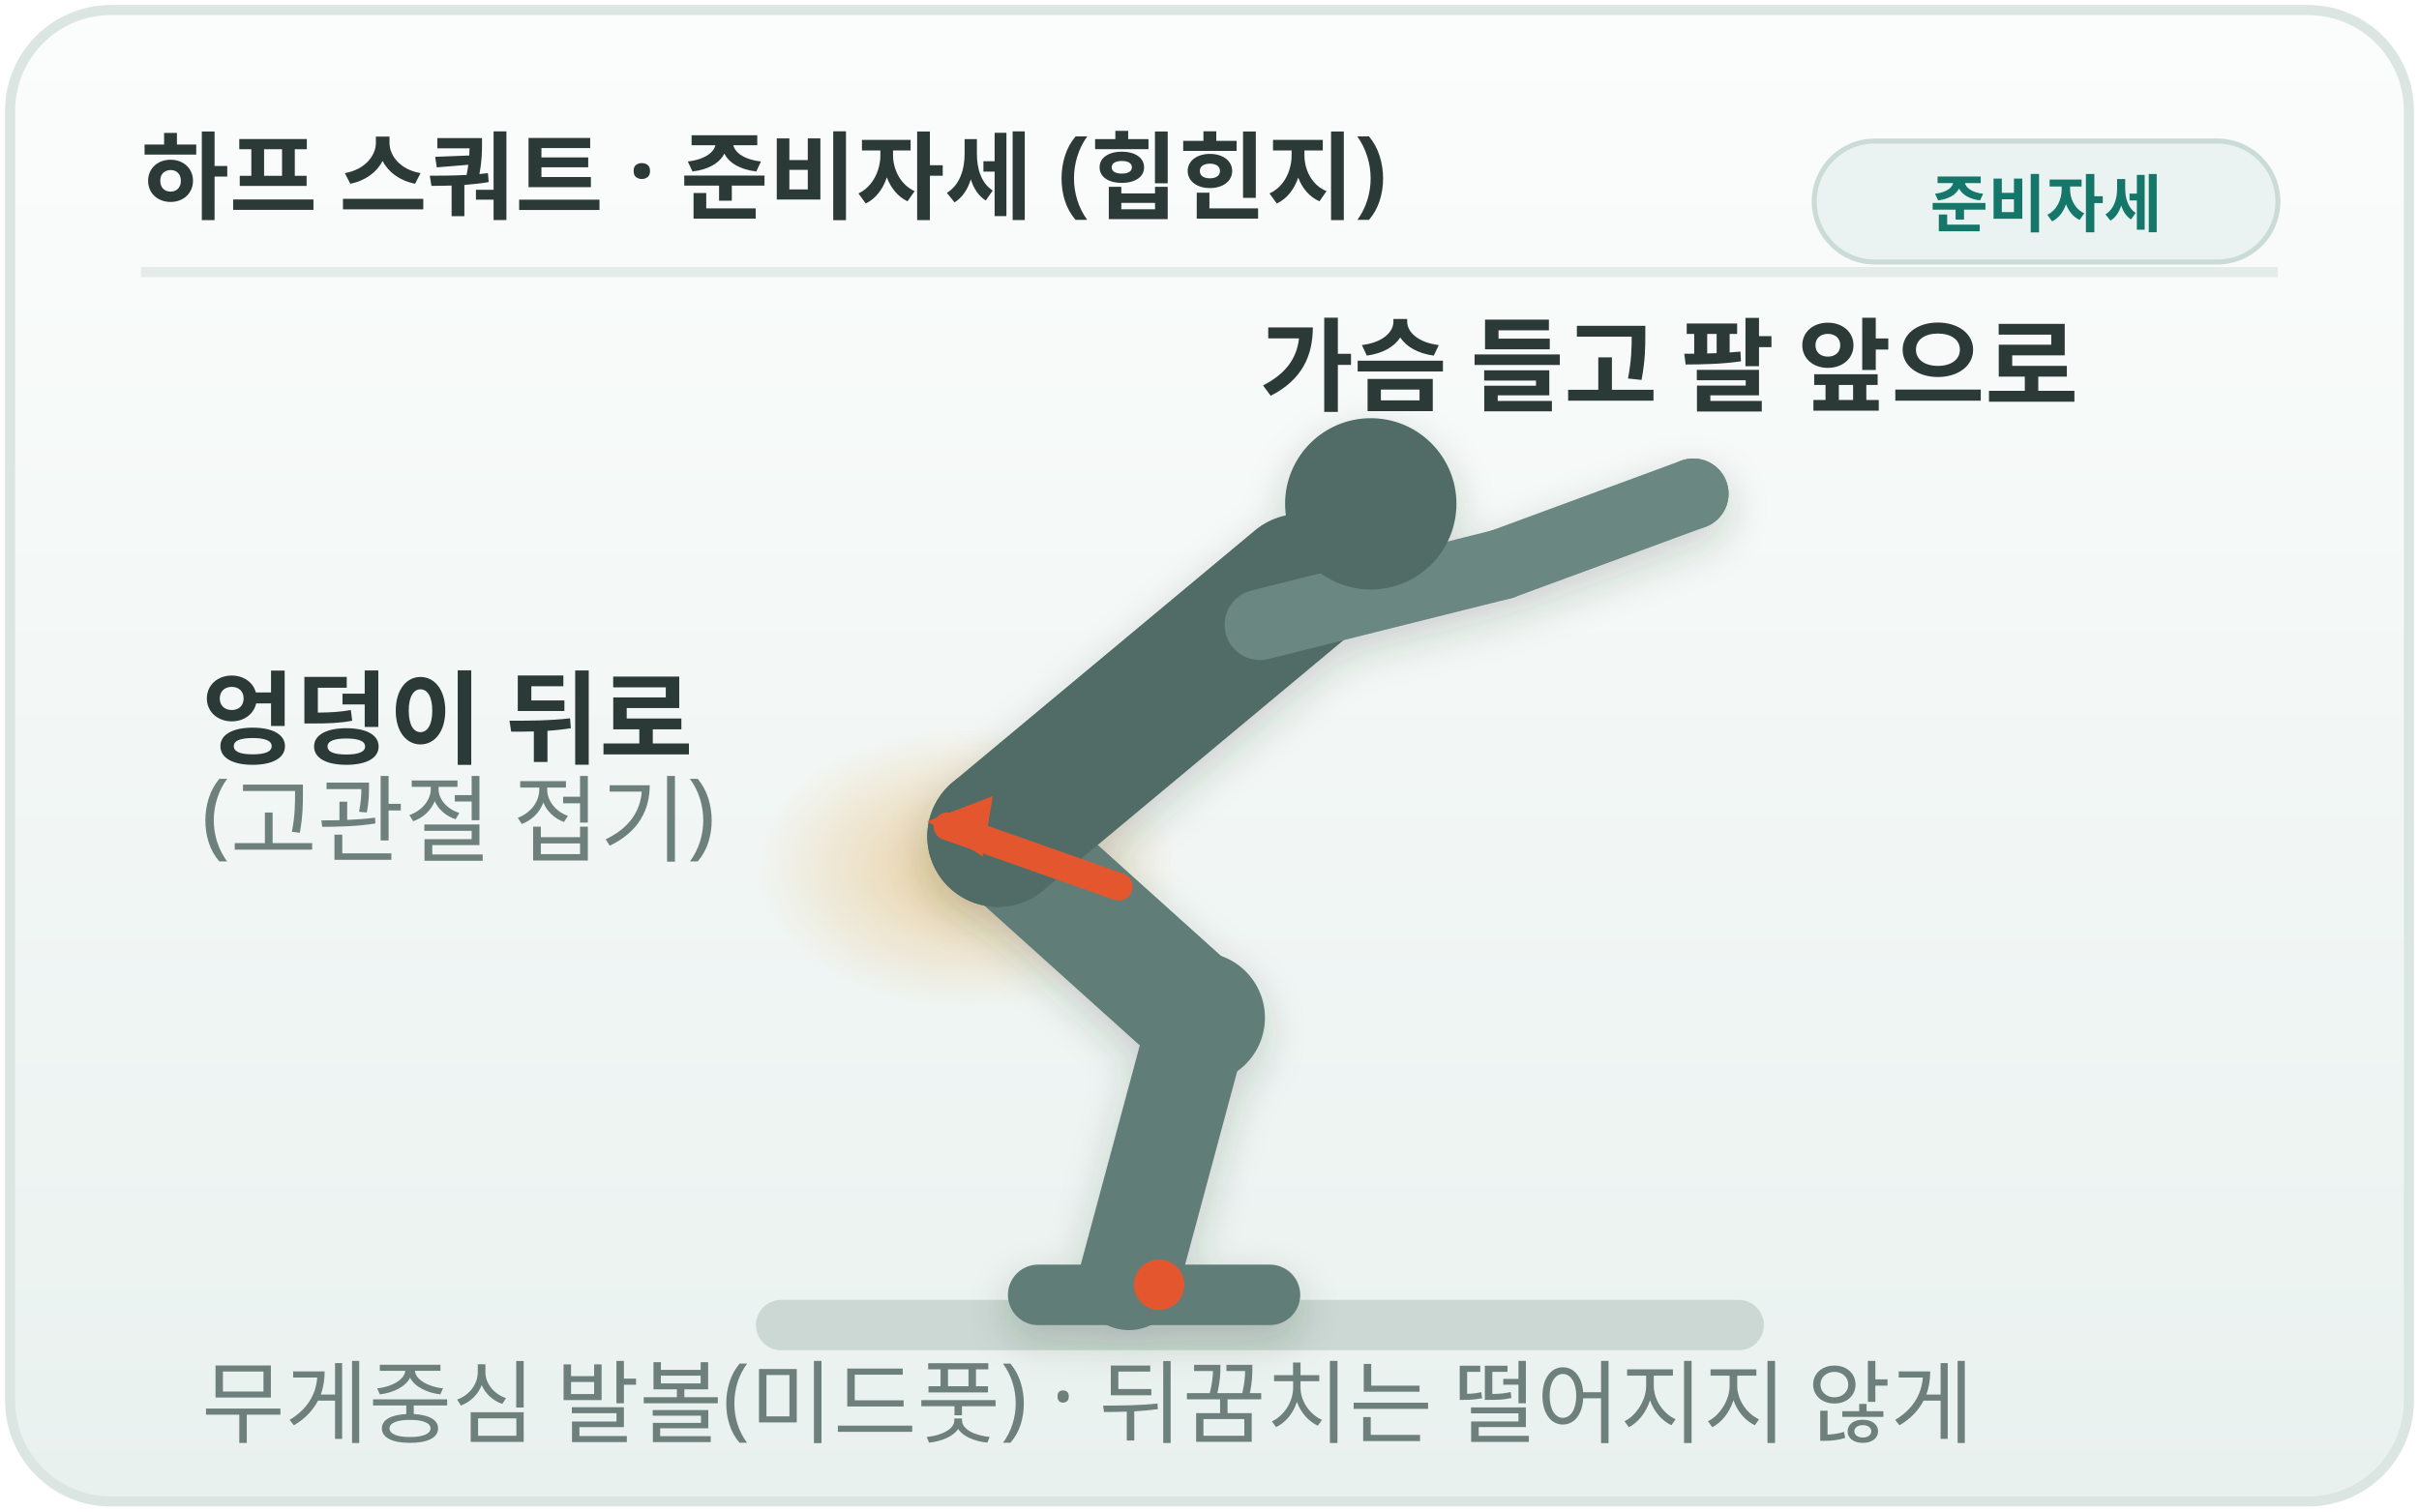
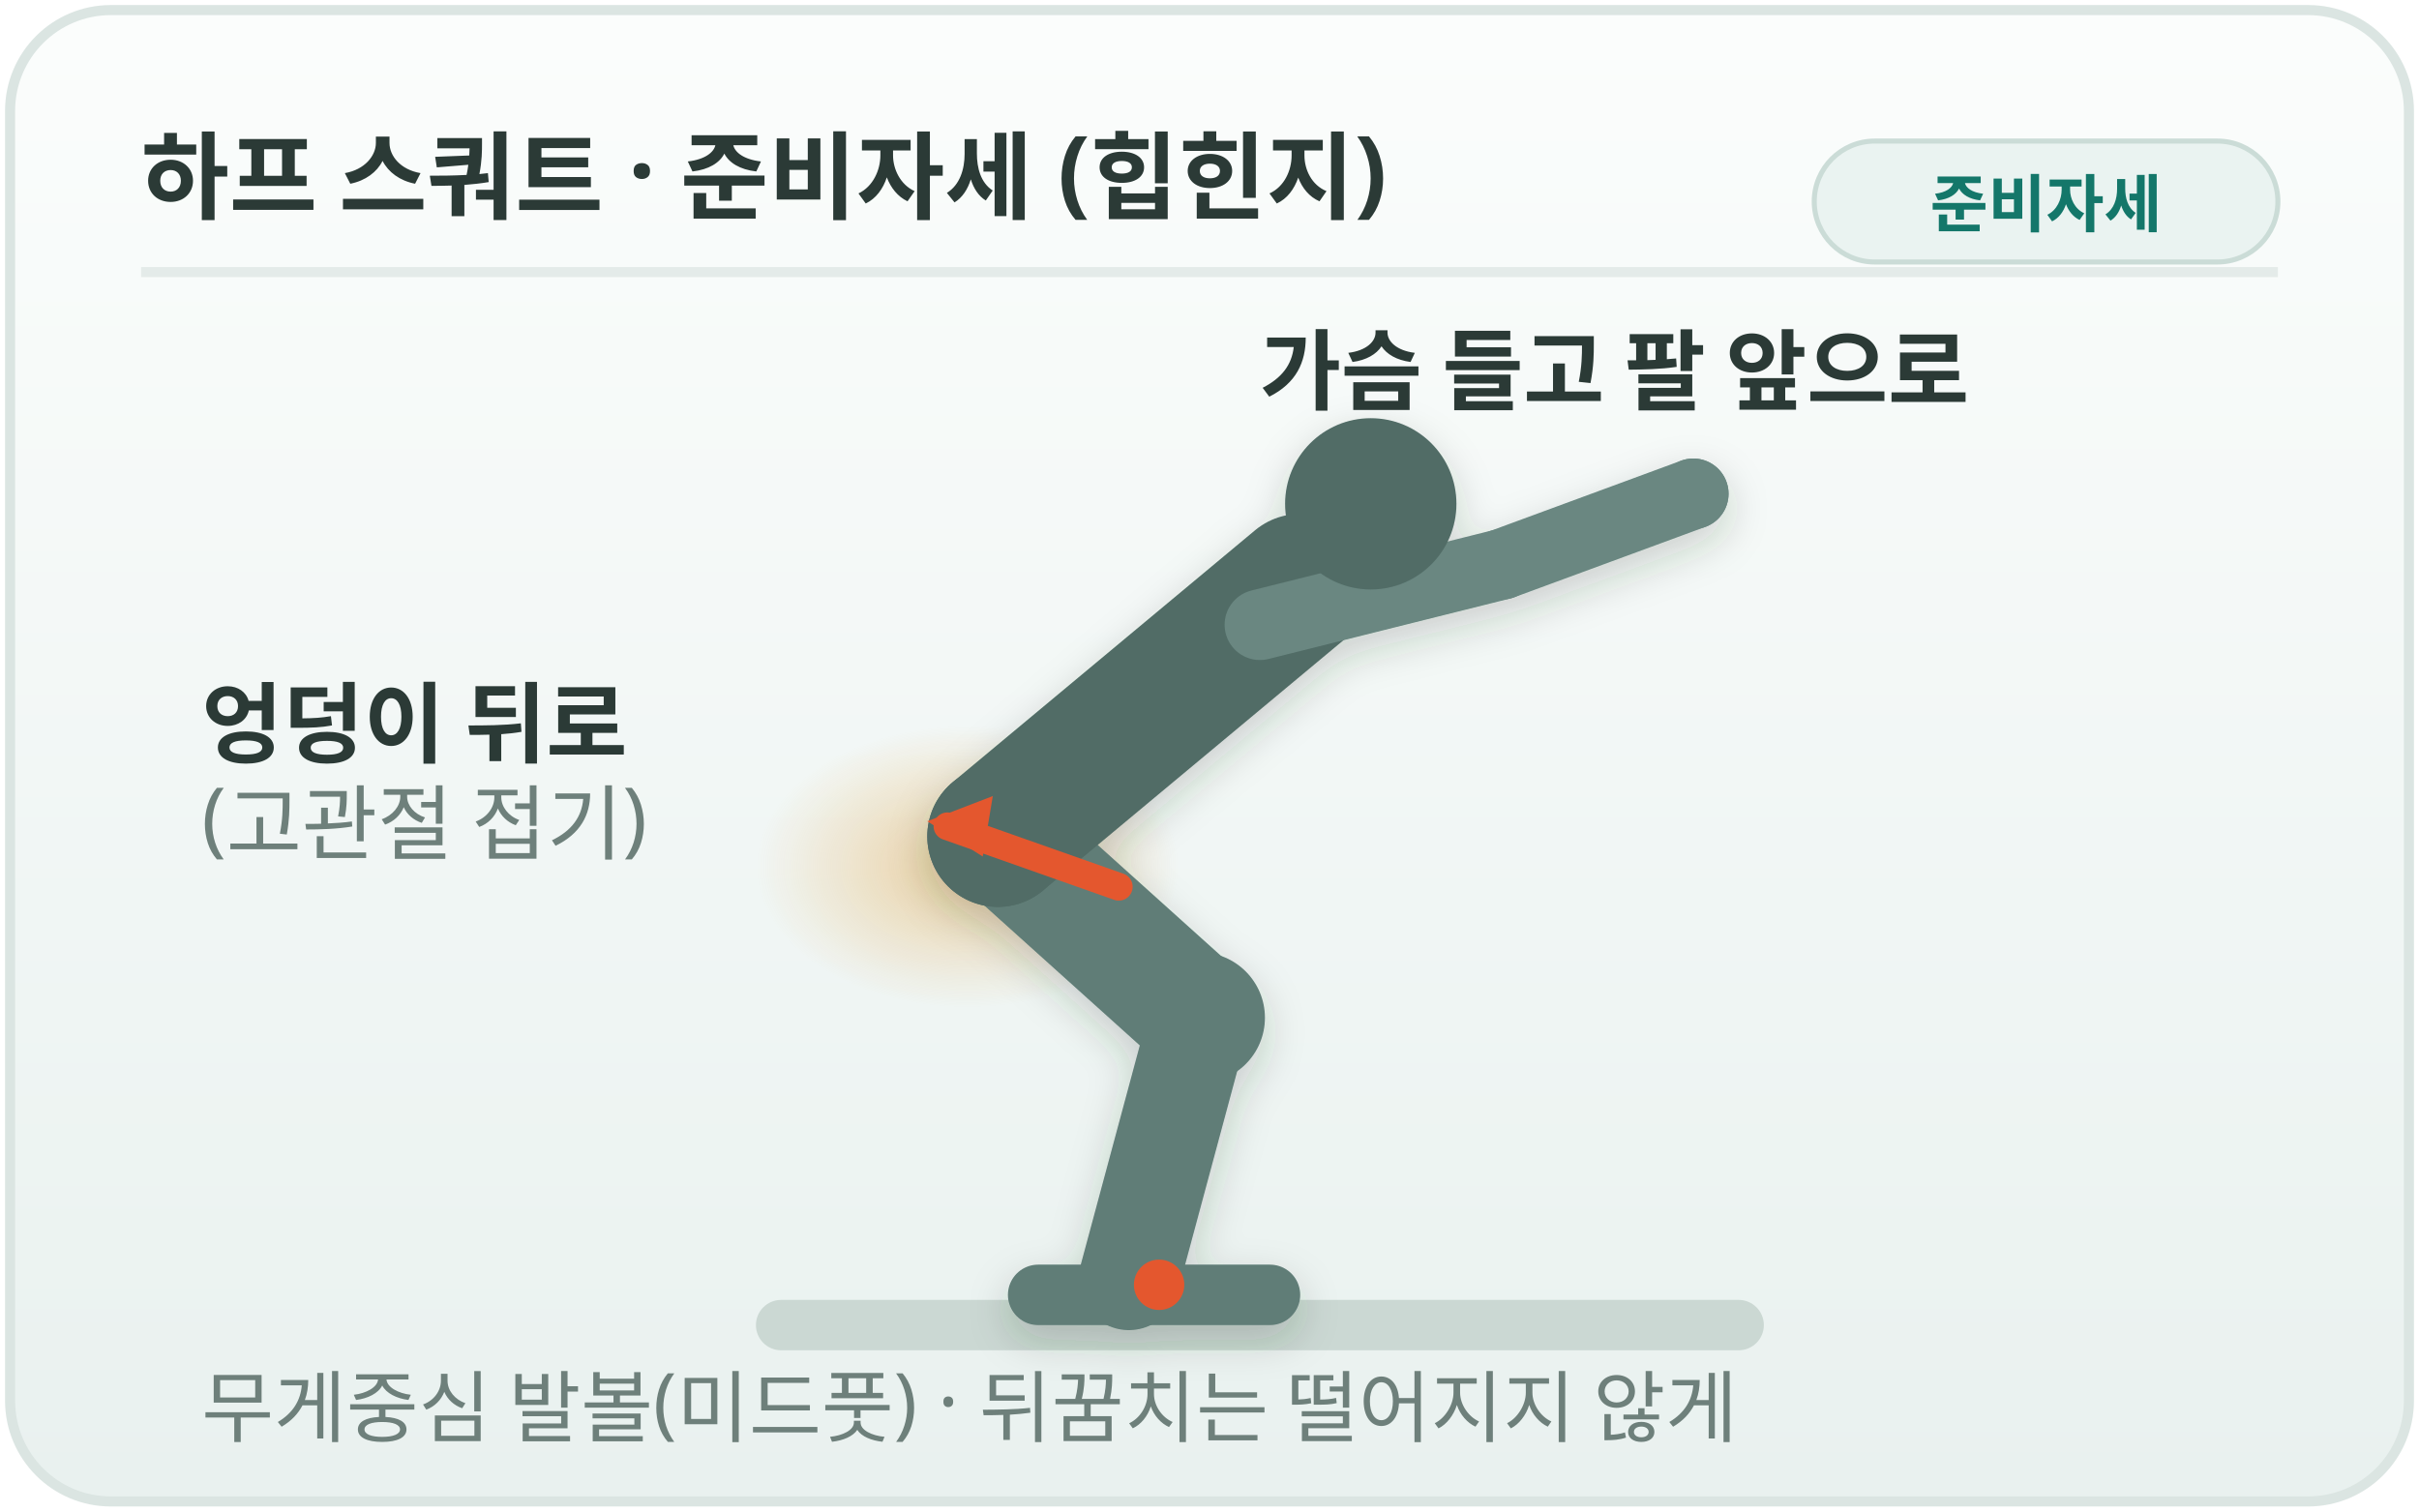
<svg xmlns="http://www.w3.org/2000/svg" viewBox="0 0 480 300" font-family="'Noto Sans KR','Apple SD Gothic Neo',sans-serif">
  <defs>
    <linearGradient id="bg" x1="0" y1="0" x2="0" y2="1">
      <stop offset="0" stop-color="#FBFDFC" />
      <stop offset="1" stop-color="#E9F1EF" />
    </linearGradient>
    <radialGradient id="glow" cx="50%" cy="50%" r="50%">
      <stop offset="0" stop-color="#E0982A" stop-opacity="0.42" />
      <stop offset="1" stop-color="#E0982A" stop-opacity="0" />
    </radialGradient>
    <filter id="soft" x="-30%" y="-30%" width="160%" height="160%">
      <feDropShadow dx="0" dy="3" stdDeviation="4" flood-color="#22332F" flood-opacity="0.20" />
    </filter>
  </defs>
  <rect x="2" y="2" width="476" height="296" rx="20" fill="url(#bg)" stroke="#DBE5E2" stroke-width="2" />
  <text x="28" y="42" font-size="19" font-weight="700" fill="#2B3A36">하프 스쿼트 · 준비자세 (힙힌지)</text>
  <line x1="28" y1="54" x2="452" y2="54" stroke="#E4EBE9" stroke-width="2" />
  <rect x="150" y="258" width="200" height="10" rx="5" fill="#CBD8D3" />
  <ellipse cx="192" cy="172" rx="42" ry="28" fill="url(#glow)" />
  <g filter="url(#soft)" stroke-linecap="round">
    <line x1="206" y1="257" x2="252" y2="257" stroke="#607D77" stroke-width="12" />
    <line x1="224" y1="254" x2="238" y2="202" stroke="#607D77" stroke-width="20" />
    <line x1="238" y1="202" x2="198" y2="166" stroke="#607D77" stroke-width="24" />
    <line x1="198" y1="166" x2="258" y2="116" stroke="#516C66" stroke-width="28" />
    <line x1="250" y1="124" x2="298" y2="112" stroke="#6A8781" stroke-width="14" />
    <line x1="298" y1="112" x2="336" y2="98" stroke="#6A8781" stroke-width="14" />
    <circle cx="238" cy="202" r="13" fill="#607D77" />
    <circle cx="198" cy="166" r="14" fill="#516C66" />
    <circle cx="336" cy="98" r="7" fill="#6A8781" />
    <circle cx="272" cy="100" r="17" fill="#516C66" />
  </g>
  <line x1="222" y1="176" x2="188" y2="164" stroke="#E4572E" stroke-width="5.5" stroke-linecap="round" />
  <polygon points="184,163 197,158 195,170" fill="#E4572E" />
  <circle cx="230" cy="255" r="5" fill="#E4572E" />
-   <text x="40" y="150" font-size="20.2" font-weight="600" fill="#2B3A36">엉덩이 뒤로</text>
-   <text x="40" y="168" font-size="18.8" fill="#6E807B">(고관절 접기)</text>
-   <text x="250" y="80" font-size="20.2" font-weight="600" fill="#2B3A36">가슴 들고 팔 앞으로</text>
-   <text x="40" y="285" font-size="18" fill="#6E807B">무게중심 발볼(미드풋) · 뒤꿈치는 떨어지지 않게</text>
+   <text x="40" y="150" font-size="17.5" font-weight="600" fill="#2B3A36">엉덩이 뒤로</text>
+   <text x="40" y="168" font-size="16.3" fill="#6E807B">(고관절 접기)</text>
+   <text x="250" y="80" font-size="17.5" font-weight="600" fill="#2B3A36">가슴 들고 팔 앞으로</text>
+   <text x="40" y="285" font-size="15.6" fill="#6E807B">무게중심 발볼(미드풋) · 뒤꿈치는 떨어지지 않게</text>
  <rect x="360" y="28" width="92" height="24" rx="12" fill="#EAF3F1" stroke="#CBDCD7" />
  <text x="406" y="45" font-size="12.5" font-weight="700" fill="#14776A" text-anchor="middle">준비자세</text>
</svg>
